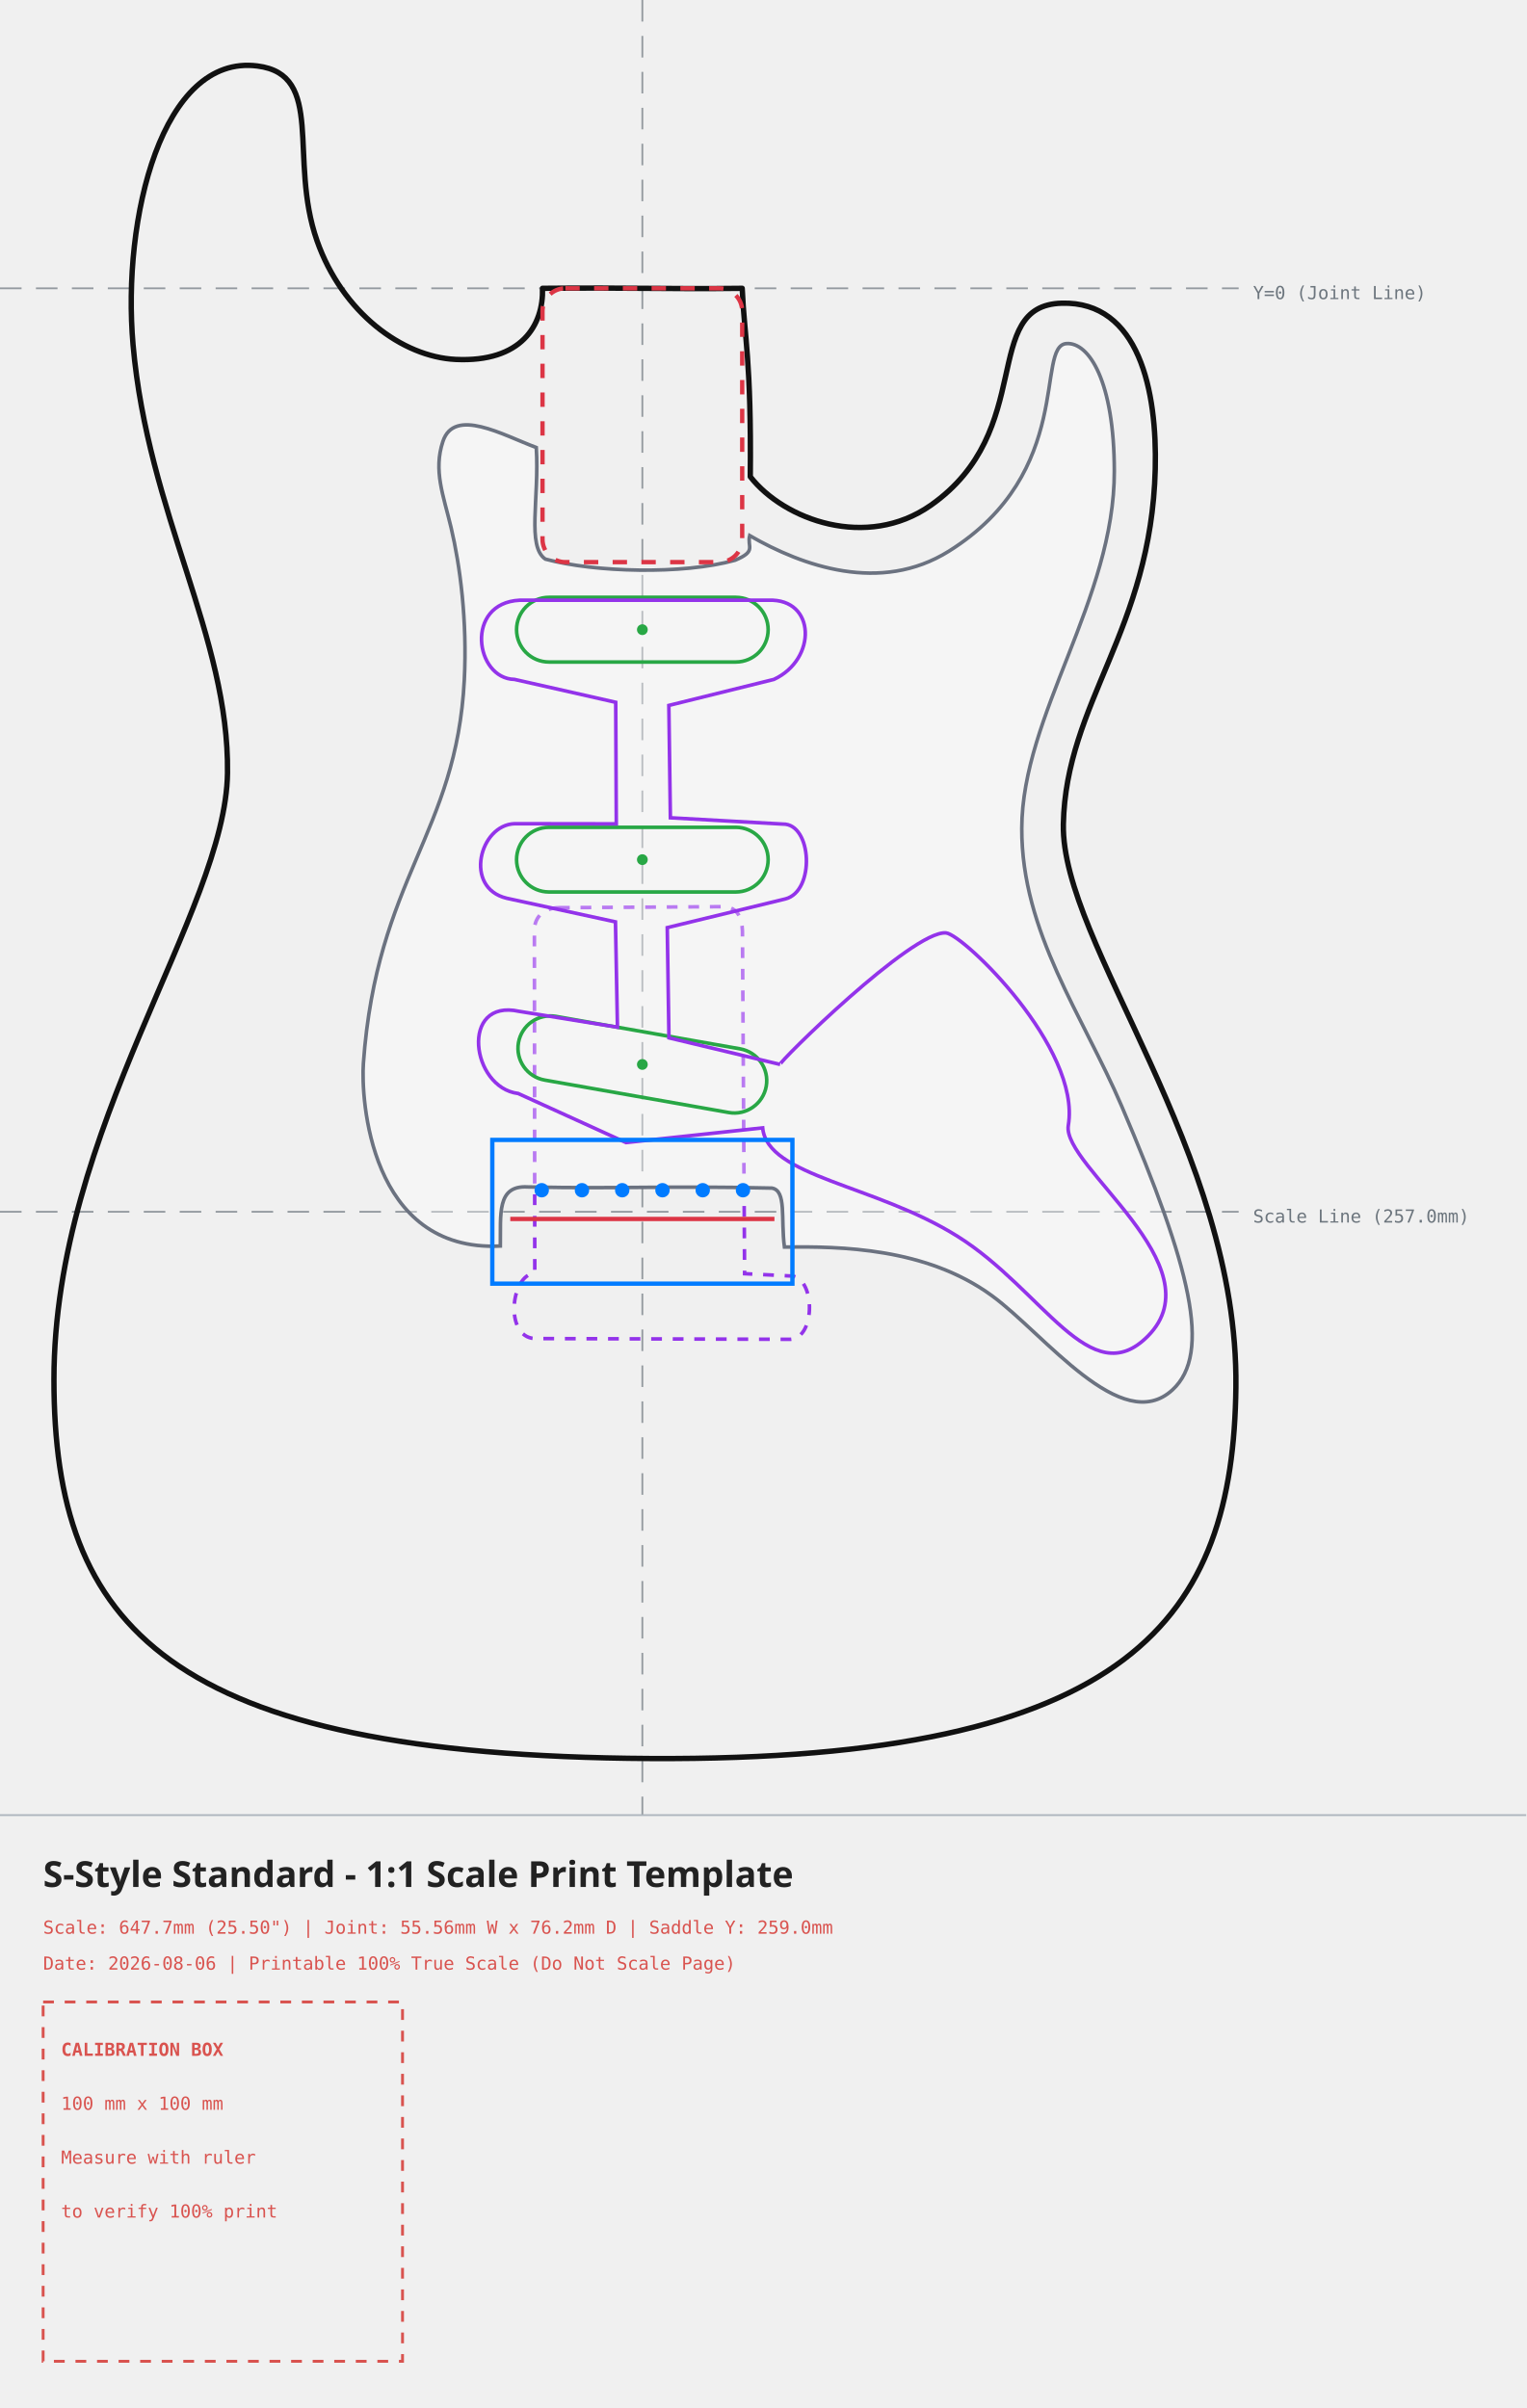
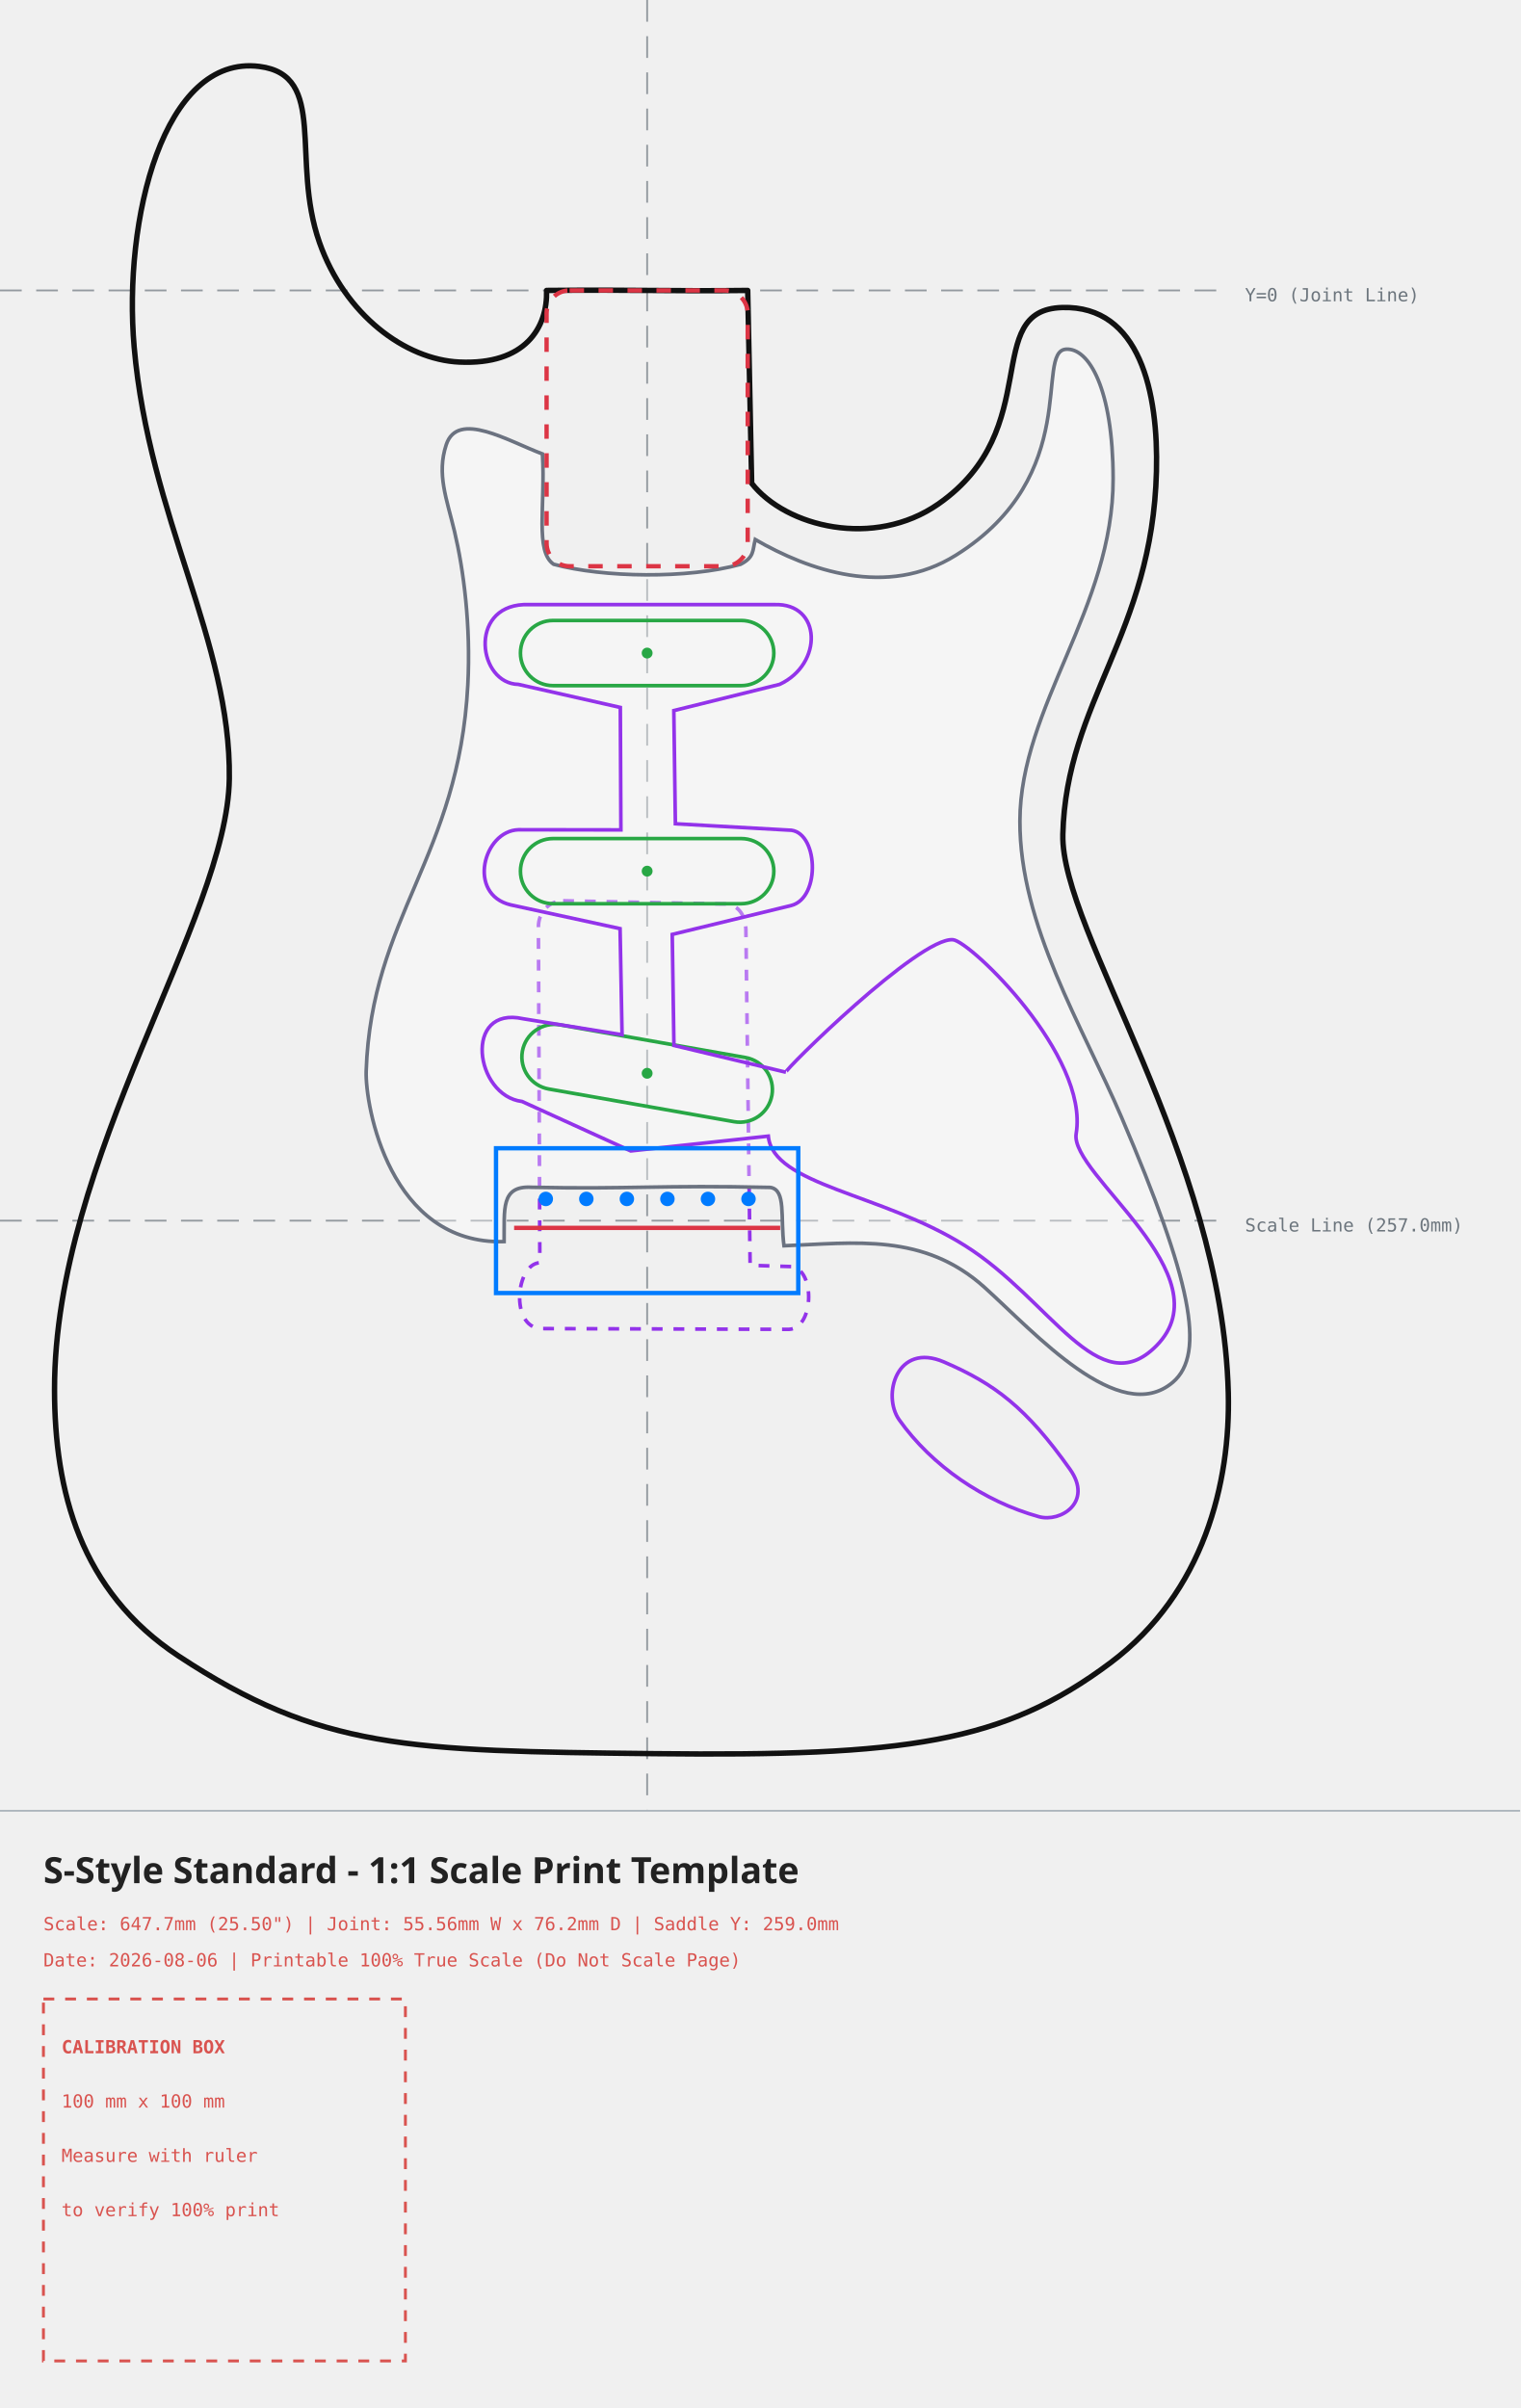
- <svg xmlns="http://www.w3.org/2000/svg" width="424.66mm" height="670.15mm" viewBox="-178.73 -80.24 424.66 670.15">
+ <svg xmlns="http://www.w3.org/2000/svg" width="419.94mm" height="665.28mm" viewBox="-178.78 -80.24 419.94 665.28">
  <style>
    .body-line { fill: none; stroke: #111111; stroke-width: 1.5; stroke-linecap: round; stroke-linejoin: round; }
    .neck-pocket { fill: none; stroke: #dc3545; stroke-width: 1.2; stroke-dasharray: 4,4; }
    .pickup-rout { fill: none; stroke: #28a745; stroke-width: 1.0; }
    .bridge-rout { fill: none; stroke: #007bff; stroke-width: 1.2; }
    .back-route { fill: none; stroke: #9333ea; stroke-width: 1.0; stroke-dasharray: 3,3; }
    .front-route { fill: none; stroke: #9333ea; stroke-width: 1.0; }
    .pickguard { fill: #ffffff; fill-opacity: 0.35; stroke: #6b7280; stroke-width: 1.0; }
    .center-axis { fill: none; stroke: #6c757d; stroke-width: 0.5; stroke-dasharray: 6,4; opacity: 0.7; }
    .calibration-box { fill: none; stroke: #d9534f; stroke-width: 0.8; stroke-dasharray: 3,3; }
    .band-rule { fill: none; stroke: #adb5bd; stroke-width: 0.5; }
    .text-label { font-family: monospace, sans-serif; font-size: 5px; fill: #d9534f; }
    .axis-label { font-family: monospace, sans-serif; font-size: 5px; fill: #6c757d; }
    .title-label { font-family: sans-serif; font-size: 10px; font-weight: bold; fill: #222222; }
  </style>
  <g>
-     <line x1="0" y1="-80.24" x2="0" y2="424.91" class="center-axis" />
-     <line x1="-178.73" y1="0" x2="165.92" y2="0" class="center-axis" />
-     <text x="169.92" y="3" class="axis-label">Y=0 (Joint Line)</text>
-     <line x1="-178.73" y1="257.00" x2="165.92" y2="257.00" class="center-axis" stroke="#007bff" />
-     <text x="169.92" y="260.00" class="axis-label" fill="#007bff">Scale Line (257.0mm)</text>
-     <path d="M -23.21 172.37 C -23.21 172.37, 21.77 172.09, 21.77 172.09 C 26.34 171.79, 27.72 174.99, 27.85 178.82 C 27.85 178.82, 28.45 274.23, 28.45 274.23 C 28.45 274.23, 40.91 274.85, 40.91 274.85 C 48.19 274.49, 48.42 292.14, 41.23 292.49 C 41.23 292.49, -30.00 292.28, -30.00 292.28 C -38.49 291.81, -36.60 274.42, -29.93 274.09 C -29.93 274.09, -30.04 178.76, -30.04 178.76 C -30.06 174.68, -27.13 172.44, -23.21 172.37 Z" class="back-route" />
-     <path d="M -27.78 0.00 C -27.49 10.29, -33.65 20.65, -51.93 19.79 C -66.81 19.08, -83.49 6.78, -90.53 -13.26 C -98.56 -36.12, -88.07 -59.47, -107.13 -61.88 C -133.65 -65.24, -144.81 -19.51, -141.71 15.71 C -137.57 62.86, -114.94 96.96, -115.43 134.86 C -115.92 173.63, -163.73 233.72, -163.72 303.72 C -163.72 372.40, -132.17 408.40, 2.27 409.16 C 136.71 409.91, 164.41 369.58, 165.15 305.78 C 165.92 240.10, 116.49 182.34, 117.14 149.14 C 117.81 115.29, 141.58 95.16, 142.71 50.29 C 143.26 28.67, 138.25 3.56, 116.71 4.14 C 93.77 4.76, 109.97 39.61, 80.18 60.43 C 62.43 72.83, 39.46 64.50, 30.03 52.42 C 30.35 19.90, 28.36 13.46, 27.78 0.00 C 6.63 0.26, -2.31 -0.24, -27.78 0.00 Z" class="body-line" />
-     <path d="M -55.50 42.62 C -52.34 33.05, -38.94 40.77, -29.51 44.31 C -28.65 58.61, -32.20 71.78, -26.99 75.36 C -13.16 79.08, 11.22 79.72, 25.80 75.67 C 31.92 73.13, 29.09 71.98, 29.86 68.82 C 44.50 77.28, 66.22 85.08, 85.28 73.16 C 120.51 51.13, 109.26 15.94, 118.03 15.38 C 124.25 14.98, 131.29 25.81, 131.32 50.84 C 131.37 86.63, 105.66 118.71, 105.57 150.30 C 105.48 179.19, 122.69 202.61, 133.33 227.52 C 152.51 272.39, 158.52 296.35, 147.52 306.54 C 133.33 319.70, 111.96 291.09, 97.27 280.36 C 78.98 266.98, 55.16 266.62, 39.53 266.81 C 38.49 258.87, 40.17 251.09, 36.04 250.41 C 5.74 249.71, -4.61 250.66, -31.90 250.09 C -40.57 249.59, -39.37 257.64, -39.51 266.53 C -76.05 268.32, -78.31 225.15, -77.62 215.68 C -73.88 163.98, -51.74 151.98, -49.54 108.98 C -48.70 92.58, -50.69 77.23, -53.22 66.58 C -55.39 57.47, -58.19 50.77, -55.50 42.62 Z" class="pickguard" style="fill:#ffffff" />
+     <line x1="0" y1="-80.24" x2="0" y2="420.04" class="center-axis" />
+     <line x1="-178.78" y1="0" x2="161.16" y2="0" class="center-axis" />
+     <text x="165.16" y="3" class="axis-label">Y=0 (Joint Line)</text>
+     <line x1="-178.78" y1="257.00" x2="161.16" y2="257.00" class="center-axis" stroke="#007bff" />
+     <text x="165.16" y="260.00" class="axis-label" fill="#007bff">Scale Line (257.0mm)</text>
+     <path d="M -23.21 168.63 C -23.21 168.63, 20.62 169.50, 20.62 169.50 C 25.19 169.20, 27.14 172.69, 27.28 176.52 C 27.28 176.52, 28.45 269.34, 28.45 269.34 C 28.45 269.34, 39.18 269.67, 39.18 269.67 C 46.46 269.31, 46.40 286.67, 39.22 287.03 C 39.22 287.03, -29.42 286.82, -29.42 286.82 C -37.91 286.34, -36.31 268.95, -29.64 268.62 C -29.64 268.62, -30.04 175.89, -30.04 175.89 C -30.06 171.80, -27.13 168.70, -23.21 168.63 Z" class="back-route" />
+     <path d="M -27.78 0.00 C -27.49 10.29, -33.65 20.65, -51.93 19.79 C -66.81 19.08, -83.49 6.78, -90.53 -13.26 C -98.56 -36.12, -88.07 -59.47, -107.13 -61.88 C -133.65 -65.24, -144.81 -19.51, -141.71 15.71 C -137.57 62.86, -114.94 96.96, -115.43 134.86 C -115.92 173.63, -163.78 239.48, -163.72 303.72 C -163.70 331.60, -156.69 359.32, -129.46 377.28 C -90.30 403.11, -66.17 403.50, 1.98 404.26 C 71.64 405.04, 98.41 401.34, 128.02 379.13 C 153.94 359.69, 161.16 329.16, 160.55 304.63 C 158.91 238.96, 114.18 176.88, 114.84 150.29 C 115.75 113.58, 139.57 94.87, 140.70 50.00 C 141.25 28.38, 136.24 4.13, 114.70 4.72 C 92.04 5.34, 110.26 38.17, 80.47 58.99 C 62.72 71.39, 38.31 65.36, 28.88 53.29 C 28.88 53.29, 27.78 0.00, 27.78 0.00 C 6.63 0.26, -2.31 -0.24, -27.78 0.00 Z" class="body-line" />
+     <path d="M -55.50 42.62 C -52.34 33.05, -38.37 41.64, -28.93 45.17 C -28.07 59.47, -31.05 72.07, -25.84 75.65 C -12.01 79.37, 11.22 79.72, 25.80 75.67 C 29.62 73.70, 29.09 71.98, 29.86 68.82 C 44.50 77.28, 66.22 85.08, 85.28 73.16 C 120.51 51.13, 106.96 16.80, 115.73 16.24 C 121.95 15.84, 128.70 26.96, 128.73 51.99 C 128.78 87.78, 103.07 114.97, 102.98 146.56 C 102.89 175.45, 120.39 203.47, 131.03 228.38 C 150.20 273.25, 154.49 293.76, 145.22 301.65 C 130.48 314.20, 107.07 287.93, 93.24 275.46 C 76.41 260.29, 57.47 263.17, 37.80 263.94 C 36.76 255.99, 38.44 248.50, 34.03 247.82 C 3.72 247.12, -4.61 248.36, -31.90 247.78 C -40.57 247.28, -39.37 253.90, -39.51 262.79 C -71.16 263.72, -77.94 225.17, -77.62 215.68 C -76.18 172.90, -52.03 156.59, -49.54 108.98 C -48.68 92.58, -50.69 77.23, -53.22 66.58 C -55.39 57.47, -58.19 50.77, -55.50 42.62 Z" class="pickguard" style="fill:#ffffff" />
    <rect x="-27.78" y="0" width="55.56" height="76.2" rx="6.35" ry="6.35" class="neck-pocket" />
-     <g transform="translate(0, 95) rotate(0)">
+     <g transform="translate(0, 100.1868) rotate(0)">
      <rect x="-35.00" y="-9.00" width="70" height="18" rx="9" ry="9" class="pickup-rout" />
      <circle cx="0" cy="0" r="1.5" fill="#28a745" />
    </g>
-     <g transform="translate(0, 159) rotate(0)">
+     <g transform="translate(0, 160.4391) rotate(0)">
      <rect x="-35.00" y="-9.00" width="70" height="18" rx="9" ry="9" class="pickup-rout" />
      <circle cx="0" cy="0" r="1.5" fill="#28a745" />
    </g>
-     <g transform="translate(0, 216) rotate(10)">
+     <g transform="translate(0, 216.2878) rotate(10)">
      <rect x="-35.00" y="-9.00" width="70" height="18" rx="9" ry="9" class="pickup-rout" />
      <circle cx="0" cy="0" r="1.5" fill="#28a745" />
    </g>
    <path d="M -34.13 86.80 C -34.13 86.80, 35.15 86.80, 35.15 86.80 C 48.29 86.32, 48.67 103.23, 36.60 108.84 C 36.60 108.84, 7.37 116.08, 7.37 116.08 C 7.37 116.08, 7.80 147.35, 7.80 147.35 C 7.80 147.35, 39.08 149.10, 39.08 149.10 C 47.24 148.92, 48.16 167.85, 39.77 169.94 C 39.77 169.94, 6.93 177.92, 6.93 177.92 C 6.93 177.92, 7.40 208.59, 7.40 208.59 C 7.40 208.59, 38.33 215.99, 38.33 215.99 C 37.48 215.82, 75.14 178.57, 84.49 179.39 C 89.26 179.81, 122.10 211.34, 118.52 232.97 C 116.66 244.22, 159.99 272.08, 140.66 291.60 C 124.69 307.73, 111.54 278.81, 87.76 263.87 C 64.72 249.39, 34.77 247.25, 33.47 233.65 C 33.47 233.65, -4.53 237.74, -4.53 237.74 C -4.53 237.74, -34.55 224.08, -34.55 224.08 C -47.69 222.48, -50.85 197.54, -34.27 201.22 C -34.27 201.22, -6.93 205.63, -6.93 205.63 C -6.93 205.63, -7.48 176.32, -7.48 176.32 C -7.48 176.32, -37.72 169.75, -37.72 169.75 C -49.82 166.88, -45.27 149.29, -35.53 149.00 C -35.53 149.00, -7.25 149.04, -7.25 149.04 C -7.25 149.04, -7.41 115.21, -7.41 115.21 C -7.41 115.21, -35.58 108.84, -35.58 108.84 C -46.59 108.64, -49.49 87.57, -34.13 86.80 Z" class="front-route" />
+     <path d="M 82.01 296.05 C 96.01 302.08, 104.75 308.66, 116.82 325.70 C 123.25 334.77, 114.23 340.46, 108.19 338.78 C 93.11 334.59, 78.68 324.78, 69.63 312.02 C 64.83 305.26, 68.96 290.44, 82.01 296.05 Z" class="front-route" />
    <g transform="translate(0, 259.00)">
      <rect x="-41.75" y="-22.00" width="83.5" height="40" class="bridge-rout" />
      <line x1="-36.75" y1="0" x2="36.75" y2="0" stroke="#dc3545" stroke-width="1.2" />
      <circle cx="-28" cy="-8" r="2" fill="#007bff" />
      <circle cx="-16.8" cy="-8" r="2" fill="#007bff" />
      <circle cx="-5.6" cy="-8" r="2" fill="#007bff" />
      <circle cx="5.6" cy="-8" r="2" fill="#007bff" />
      <circle cx="16.8" cy="-8" r="2" fill="#007bff" />
      <circle cx="28" cy="-8" r="2" fill="#007bff" />
    </g>
  </g>
  <g>
-     <line x1="-178.73" y1="424.91" x2="245.92" y2="424.91" class="band-rule" />
-     <text x="-166.73" y="444.91" class="title-label">S-Style Standard - 1:1 Scale Print Template</text>
-     <text x="-166.73" y="457.91" class="text-label">Scale: 647.7mm (25.50") | Joint: 55.56mm W x 76.2mm D | Saddle Y: 259.0mm</text>
-     <text x="-166.73" y="467.91" class="text-label">Date: 2026-08-06 | Printable 100% True Scale (Do Not Scale Page)</text>
-     <g transform="translate(-166.73, 476.91)">
+     <line x1="-178.78" y1="420.04" x2="241.16" y2="420.04" class="band-rule" />
+     <text x="-166.78" y="440.04" class="title-label">S-Style Standard - 1:1 Scale Print Template</text>
+     <text x="-166.78" y="453.04" class="text-label">Scale: 647.7mm (25.50") | Joint: 55.56mm W x 76.2mm D | Saddle Y: 259.0mm</text>
+     <text x="-166.78" y="463.04" class="text-label">Date: 2026-08-06 | Printable 100% True Scale (Do Not Scale Page)</text>
+     <g transform="translate(-166.78, 472.04)">
      <rect x="0" y="0" width="100" height="100" class="calibration-box" />
      <text x="5" y="15" class="text-label" font-weight="bold">CALIBRATION BOX</text>
      <text x="5" y="30" class="text-label">100 mm x 100 mm</text>
      <text x="5" y="45" class="text-label">Measure with ruler</text>
      <text x="5" y="60" class="text-label">to verify 100% print</text>
    </g>
  </g>
</svg>
